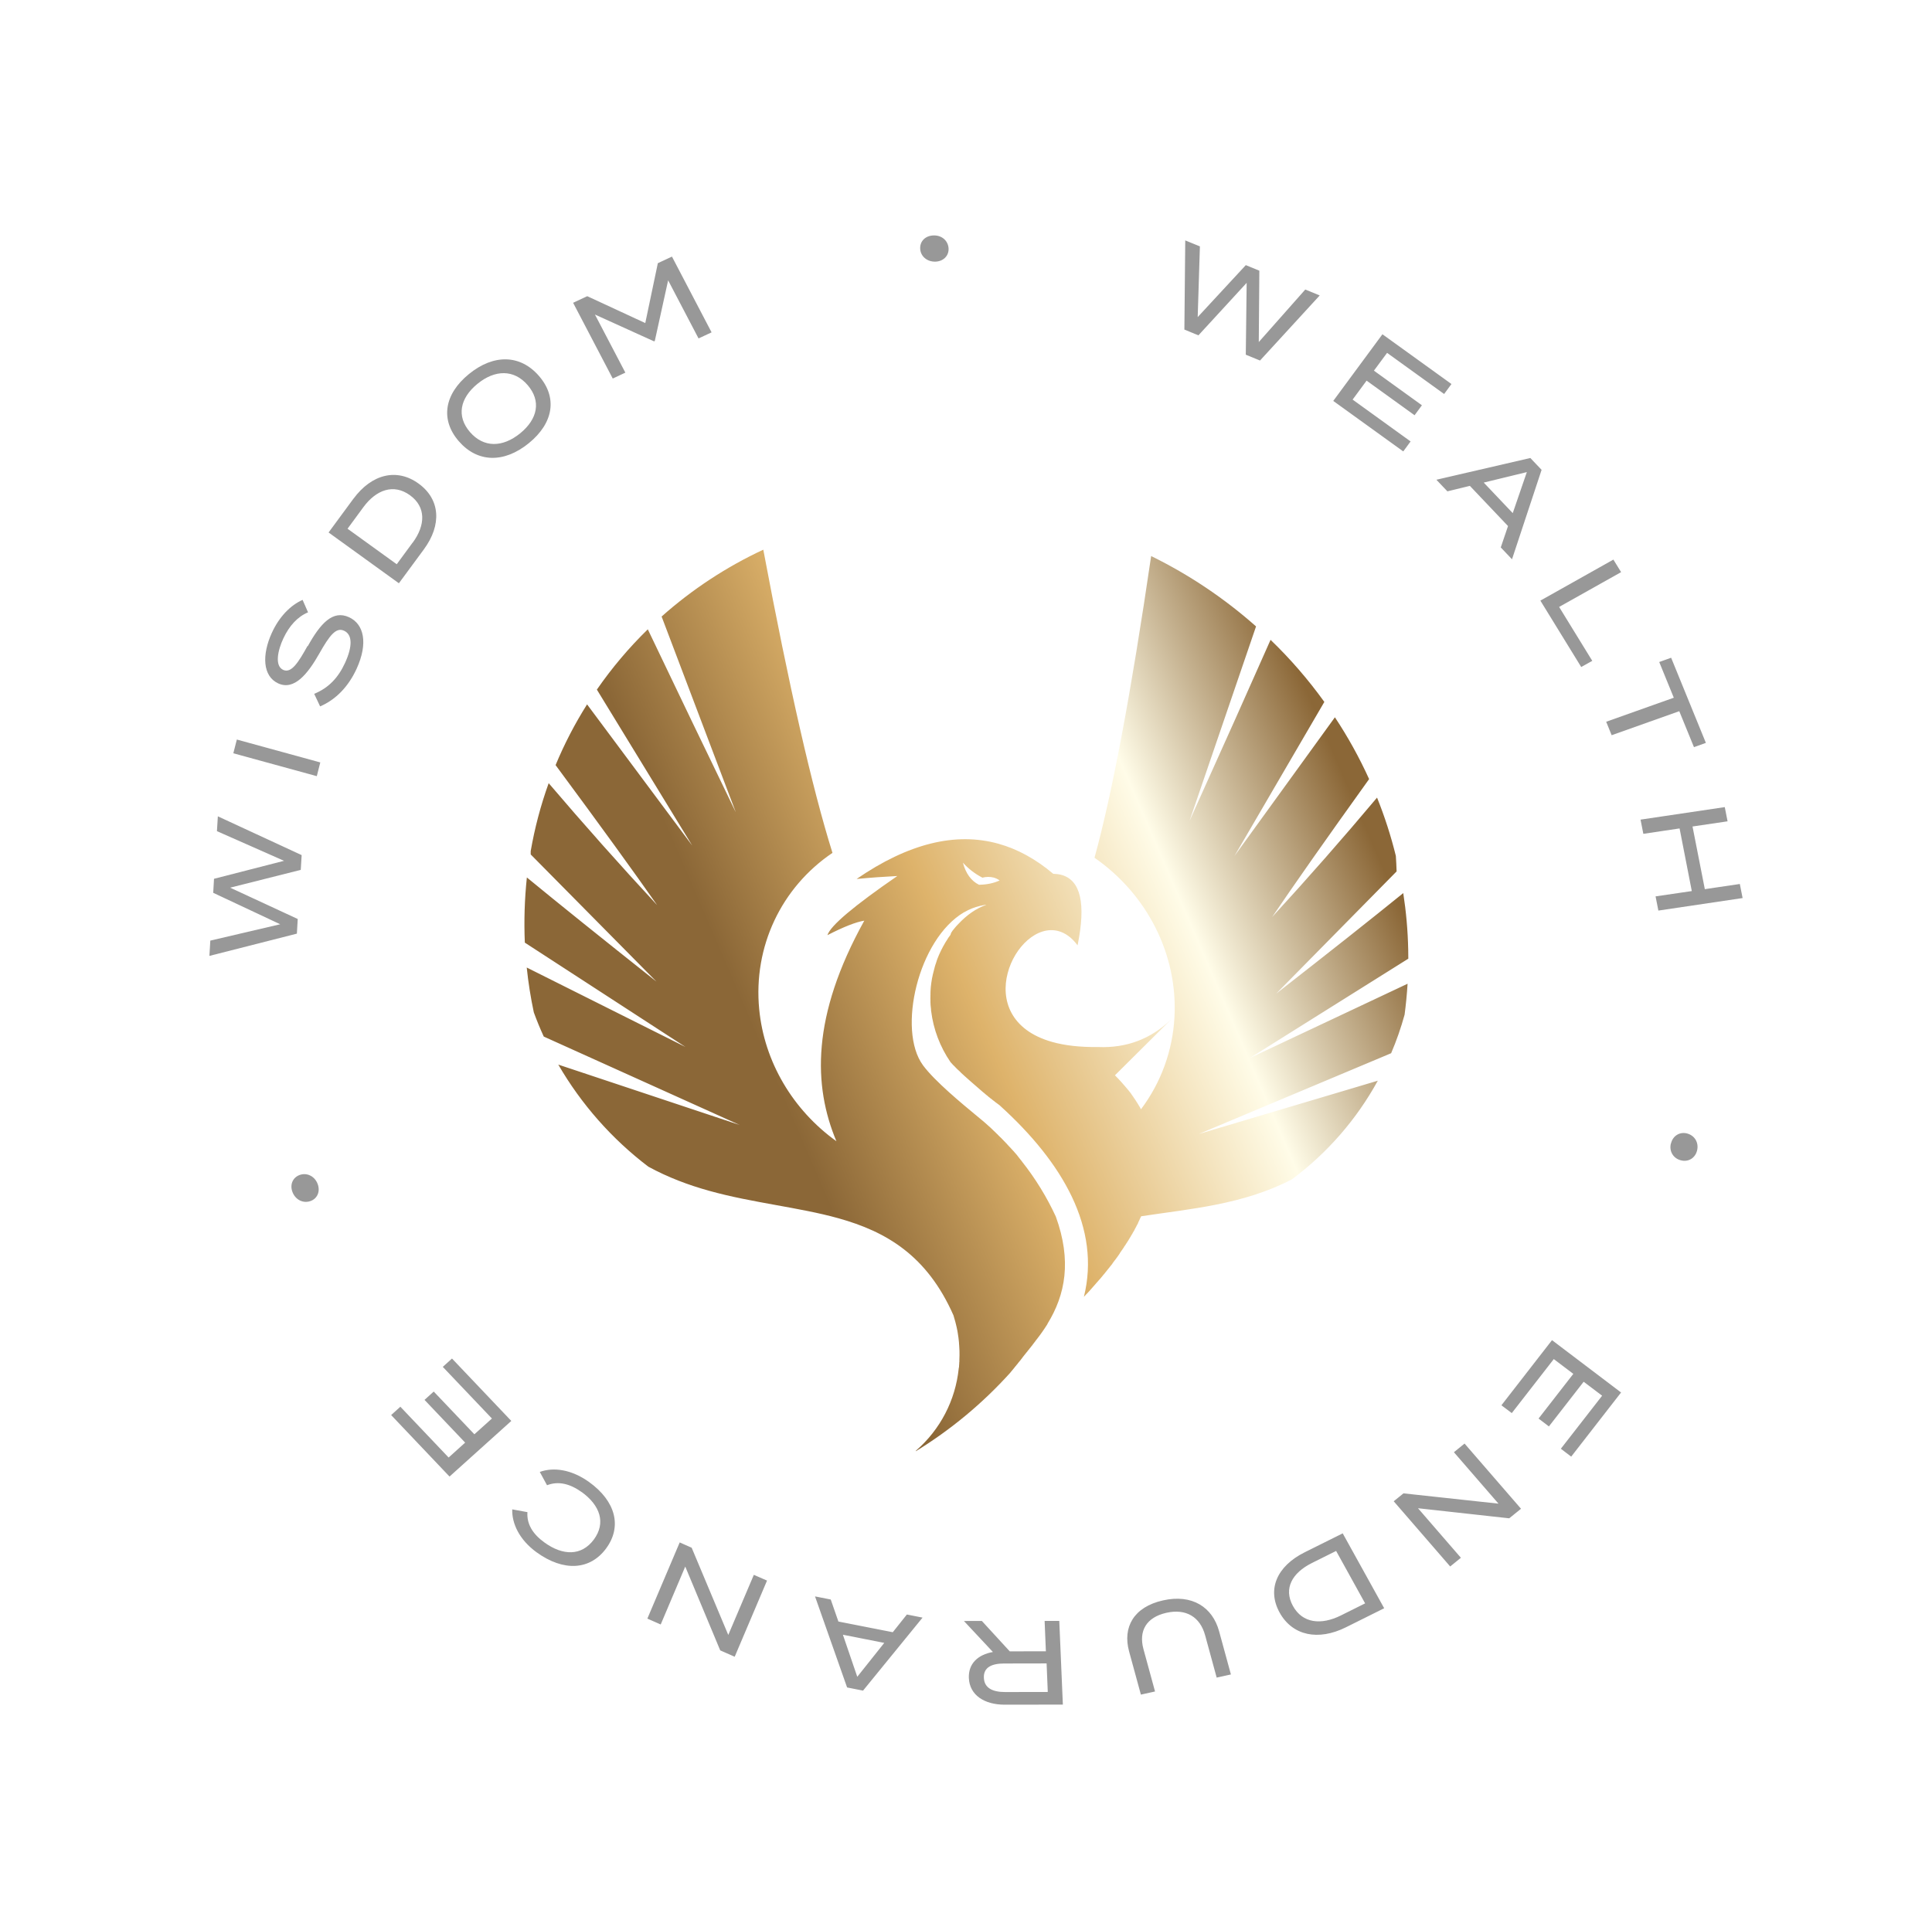
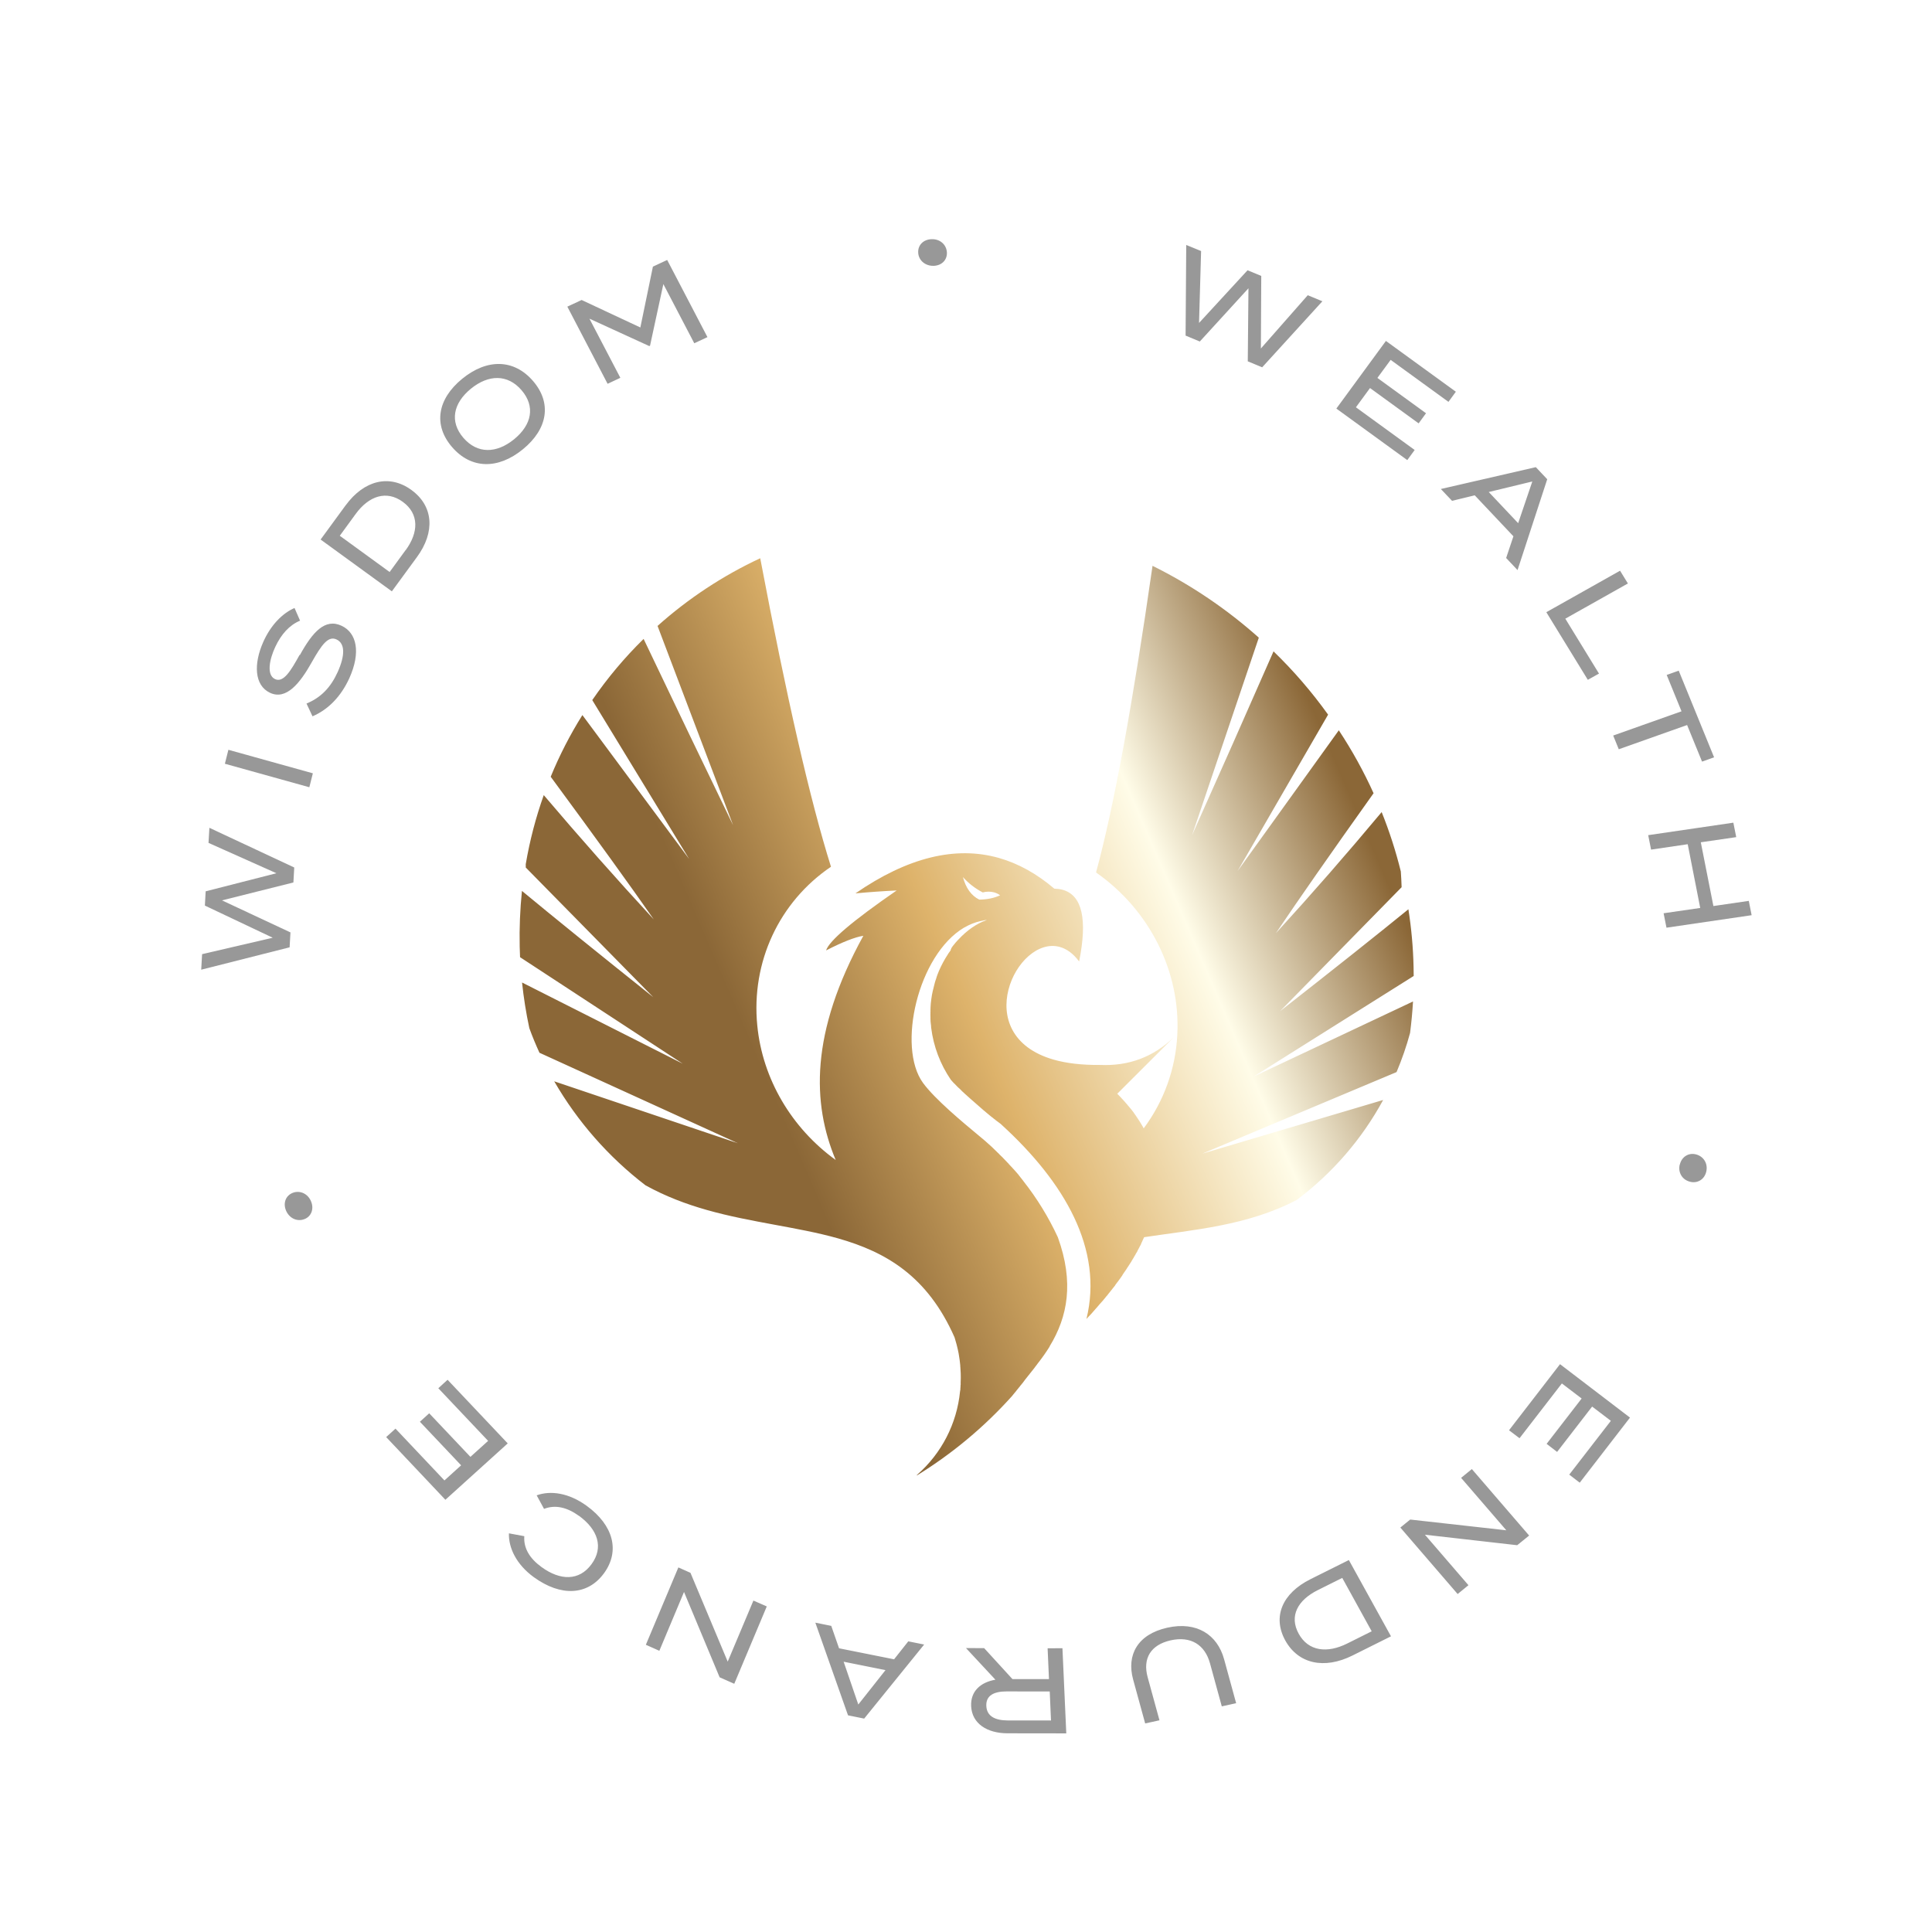
- <svg xmlns="http://www.w3.org/2000/svg" fill="none" viewBox="0 0 149 147">
-   <path fill="url(#a)" d="M70.649 111.9a9.692 9.692 0 0 0 3.29-6.33l.01-.069.018-.066-.004-.044.013-.168.005-.134.008-.034v-.171c.006-.113.006-.227.01-.333.002-.121 0-.229-.002-.337a6.984 6.984 0 0 0-.026-.478l-.006-.038-.004-.101-.005-.066a8.787 8.787 0 0 0-.09-.689l-.029-.18-.007-.03c-.033-.159-.065-.326-.107-.48l-.044-.177a9.822 9.822 0 0 0-.145-.505c-2.048-4.645-5.208-6.465-8.866-7.489-1.553-.434-3.195-.722-4.877-1.029-1.682-.306-3.407-.617-5.126-1.098-1.573-.44-3.14-1.022-4.666-1.856a26.739 26.739 0 0 1-6.943-7.872l13.988 4.657-15.108-6.82a24.91 24.91 0 0 1-.767-1.866 32.773 32.773 0 0 1-.546-3.46l12.238 6.125-12.385-8.045a33.964 33.964 0 0 1 .157-5.028c2.42 1.992 5.748 4.666 9.992 8.032l-9.695-9.806-.001-.258a31.08 31.08 0 0 1 1.386-5.241 301.843 301.843 0 0 0 8.364 9.406c-1.75-2.505-4.36-6.107-7.831-10.8a31.061 31.061 0 0 1 2.428-4.685l8.11 10.892-7.354-12.031a31.61 31.61 0 0 1 3.928-4.651 2558.42 2558.42 0 0 0 6.787 14.114L51.025 47.56a32.377 32.377 0 0 1 7.842-5.156c1.987 10.578 3.765 18.376 5.335 23.388-3.966 2.683-6.114 7.254-5.651 12.056.386 4.058 2.596 7.777 5.953 10.188-1.788-4.272-1.938-9.636 2.152-17.014-.632.102-1.584.47-2.844 1.119.23-.729 2.03-2.247 5.392-4.564-1.034.054-2.08.126-3.141.229 3.98-2.737 7.634-3.643 10.947-2.716 1.47.411 2.879 1.184 4.217 2.316.235.008.45.033.643.087 1.478.413 1.89 2.222 1.235 5.432-.446-.604-.949-.952-1.46-1.095-1.65-.461-3.408 1.218-3.931 3.244-.53 2.023.175 4.392 3.447 5.308.953.266 2.115.406 3.532.388 2.18.089 4.054-.616 5.61-2.11l-4.318 4.293.049.042.007.002-.002.007c.088.089.177.178.258.265l.01.017c.076.079.153.157.22.24l.014.004.02.035c.07.076.132.15.202.227l.01.017.035.039.159.187.062.075.146.183.055.073.026.043.087.124.028.037.048.07.026.043.092.133.07.105.025.043.054.08.026.043.068.112.099.163.052.086.019.04.045.085a12.961 12.961 0 0 0 2.583-7.121c.257-4.786-2.082-9.448-6.167-12.284 1.37-4.968 2.82-12.727 4.368-23.273a36.334 36.334 0 0 1 8.09 5.428l-5.13 15.002c2.632-5.835 4.712-10.49 6.249-13.967a35.08 35.08 0 0 1 4.148 4.79l-6.93 11.883 7.745-10.698a34.254 34.254 0 0 1 2.638 4.767c-3.325 4.635-5.81 8.182-7.48 10.644a277.035 277.035 0 0 0 8.092-9.215 33.426 33.426 0 0 1 1.45 4.499c.027.386.044.784.058 1.195l-9.295 9.436c4.19-3.271 7.459-5.857 9.808-7.764.221 1.426.352 2.885.382 4.365.008.23.007.466.008.695L96.389 81.62l12.167-5.732c-.051.808-.127 1.6-.231 2.386a23.155 23.155 0 0 1-1.038 2.974l-14.83 6.23 13.802-4.11a23.686 23.686 0 0 1-6.618 7.606c-3.77 1.967-7.871 2.277-11.634 2.852l-.047.101-.047.095-.037.09-.094.194-.005.02-.002.007-.009.033-.123.223-.003.013-.014.025-.125.23-.007.026-.142.239-.003.013-.14.232-.01.034-.018.016-.14.232-.004.013-.036.054c-.086.134-.17.26-.255.393l-.057.077-.005.02-.13.193-.035.047-.034.048-.13.192-.007.026-.022.03-.105.15-.058.083-.003.013-.007-.002-.138.19-.042.053-.033.04-.146.196-.007.026-.194.239-.02.023-.003.013-.084.098-.078.1-.043.052-.032.041-.076.093-.077.1-.02.023-.062.068-.078.1-.073.087-.086.104-.083.091-.051.058-.03.034-.167.189-.023.03-.061.068-.084.098-.083.091-.084.098-.082.091-.054.064-.204.221-.03.028-.06.062-.173.187c1.32-5.296-1.635-10.36-6.434-14.716l-.053-.051-.056-.044-.062-.046-.062-.046-.062-.046-.063-.046-.062-.046-.06-.053-.063-.046-.062-.046-.06-.053-.063-.046-.062-.046-.06-.052-.063-.046-.06-.053-.06-.053-.063-.046-.06-.052-.06-.053-.061-.052-.063-.047-.06-.052-.06-.053-.061-.052-.06-.053-.061-.053-.06-.052-.061-.053-.06-.053-.061-.052-.061-.053-.06-.053-.061-.052-.06-.053-.061-.053-.06-.052-.061-.053-.06-.053-.061-.052-.054-.051-.06-.053-.061-.052-.054-.051-.06-.053-.06-.052-.054-.051-.054-.05-.06-.053-.054-.051-.054-.051-.052-.057-.053-.051-.054-.05-.06-.053-.054-.051-.054-.05-.052-.058-.053-.051-.052-.058-.054-.05-.053-.05-.052-.058-.052-.058-.052-.057-.052-.057a8.881 8.881 0 0 1-1.494-3.948l-.01-.08.006-.02-.016-.14-.007-.06-.011-.103-.009-.11v-.057l-.004-.044-.004-.1.004-.014a6.034 6.034 0 0 1-.007-.295l.005-.02-.001-.079v-.086l.004-.02-.002-.136.003-.07.003-.1.01-.154.011-.161c.025-.215.05-.43.088-.633.02-.109.038-.21.066-.317l.039-.154.076-.3.004-.013.035-.14.005-.02c.026-.1.065-.197.097-.295l.006-.02.032-.098.008-.033.002-.007.051-.143.12-.295a8.341 8.341 0 0 1 .695-1.277l.003-.013c.067-.089.127-.179.194-.267l.002-.007.003-.013.002-.007.002-.007.001-.006.004-.014.001-.006.002-.007.003-.013.002-.007.002-.007.001-.007.021-.022.005-.02.002-.007.005-.02.003-.013.009-.005.003-.013.007.002.004-.014.04-.045.006-.02.024-.037a9.23 9.23 0 0 1 .257-.313l.132-.142.06-.062c.651-.696 1.39-1.218 2.167-1.48l-.007-.001-.167.017-.007-.002-.009.005-.024.008-.007-.002-.008.004-.078.014-.007-.001-.001.006-.007-.002-.002.007-.007-.002-.117.024-.007-.002-.008.005-.007-.002-.009.005-.007-.002-.008.005a4.29 4.29 0 0 0-1.21.483l-.016.002c-3.564 2.09-5.162 9.093-3.182 11.797l.005.009c.919 1.243 3.01 2.963 4.225 3.968.344.275.67.56.994.857l.042.04.041.04.042.04.041.04.007.003.035.038.041.04.15.142.017.019.041.04.042.04.013.004.028.037.042.04.034.038.042.04.041.04.042.04.041.04.042.04.014.005.02.034.042.04.2.206.04.04.018.02.022.027.042.04.041.04.033.046.042.04.028.036.007.002.04.047.04.04.018.02.017.018.042.04.04.047.007.002.033.045.041.04.035.039.007.002.033.044.041.04.075.086.033.045.013.004.028.036.04.047.034.038.04.047.033.045.023.028.01.017.04.047.033.045.145.183.04.047.021.034.014.004.031.052a21.165 21.165 0 0 1 2.609 4.245c1.237 3.418.735 6.027-.64 8.264l-.01.034a14.02 14.02 0 0 1-.812 1.158l-.033.041-.032.041-.033.041-.024.036-.034.047-.033.041-.032.041-.023.03-.003.013-.04.039-.025.043-.053.063-.005.02-.04.039-.033.041-.032.041-.005.02-.028.021-.032.041-.033.041-.033.041-.005.02-.027.021-.033.04-.032.041-.033.041-.003.014-.03.027-.032.041-.033.041-.032.041-.033.041-.032.04-.033.041-.033.041-.032.041-.033.041-.032.041-.025.036-.034.048-.032.04-.033.041-.022.03-.004.013-.04.039-.032.041-.032.041-.064.075-.032.041-.033.041-.005.02-.028.021-.032.041-.033.04-.03.035-.006.02-.027.021-.033.04-.033.041-.032.041-.004.013-.029.028-.032.041-.033.041-.03.034-.033.041-.033.041-.03.034-.034.041-.032.041-.033.041a33.133 33.133 0 0 1-7.287 6.054m1.61-37.704a4.596 4.596 0 0 0-.091.296l.09-.296Zm2.03-7.711c.222.84.638 1.414 1.242 1.712.602-.01 1.132-.119 1.593-.333a1.409 1.409 0 0 0-.454-.22 1.71 1.71 0 0 0-.874.006 5.285 5.285 0 0 1-1.514-1.167m.149 3.828s.01-.012.017-.01l-.017.01Zm-2.758 12.25-.007-.001-.017-.02-.021-.005-.016-.026-.01-.017.07.07Z" />
-   <path fill="#989898" d="M24.483 91.296c-.232-.571-.818-.85-1.362-.66-.56.2-.787.773-.556 1.344.236.58.82.872 1.38.672.544-.19.781-.774.538-1.356Zm-7.758-27.182 5.18 2.291-5.4 1.387-.061 1.082L21.61 71.3l-5.39 1.26-.07 1.18 6.746-1.717.066-1.13-5.213-2.416 5.447-1.373.068-1.138-6.463-2.993-.07 1.144-.007-.002Zm7.97-5.3-6.43-1.764-.27 1.06 6.437 1.765.271-1.066-.008.005Zm-.978-8.983c-.681 1.223-1.24 2.144-1.88 1.844-.674-.317-.411-1.521.02-2.435.452-.959 1.081-1.66 1.9-2.003l-.42-.96c-.933.41-1.81 1.3-2.383 2.567-.758 1.672-.704 3.315.499 3.873 1.242.576 2.298-.756 3.17-2.296.794-1.406 1.293-2.058 1.919-1.762.633.299.66 1.177.073 2.469-.535 1.17-1.286 1.946-2.383 2.395l.455.97c1.228-.527 2.186-1.537 2.813-2.896.902-1.975.575-3.444-.575-3.98-1.268-.59-2.223.492-3.191 2.234l-.017-.02Zm3.544-11.364-1.92 2.61 5.422 3.917 1.919-2.604c1.41-1.91 1.268-3.878-.403-5.088-1.672-1.21-3.61-.739-5.02 1.172l.002-.006Zm4.558 3.396-1.222 1.664-3.794-2.74 1.222-1.663c.993-1.35 2.335-1.83 3.589-.923 1.254.908 1.206 2.315.212 3.664l-.007-.002Zm8.966-7.676c1.911-1.557 2.22-3.526.781-5.185-1.44-1.66-3.489-1.705-5.4-.148-1.91 1.556-2.22 3.526-.78 5.185 1.438 1.659 3.488 1.704 5.399.148Zm-.662-.764c-1.36 1.104-2.816 1.132-3.878-.093-1.055-1.223-.774-2.615.579-3.721 1.35-1.1 2.813-1.126 3.868.097 1.055 1.224.783 2.61-.57 3.717Zm10.612-13.126-.97 4.625-4.475-2.073-1.09.509 3.056 5.844.973-.456-2.346-4.482 4.556 2.067.059-.026 1.03-4.68 2.345 4.482 1.006-.468-3.056-5.844-1.081.504-.007-.002Zm21.402-.113c.625-.018 1.056-.461 1.018-1.036-.042-.59-.528-1.004-1.153-.986-.632.015-1.075.448-1.034 1.045.038.575.537.993 1.17.977Zm28.533 2.146-3.59 4.057.043-5.506-1.044-.428-3.71 4.008.17-5.455-1.13-.46-.067 6.877 1.083.446 3.72-4.049-.067 5.542 1.097.45 4.604-5.021-1.104-.452-.005-.009Zm3.652 8.489 1.073-1.456 3.701 2.67.565-.77-3.701-2.67 1.015-1.372 4.4 3.173.565-.77-5.324-3.838-3.792 5.142 5.399 3.895.565-.77-4.474-3.23.008-.004Zm11.431 11.422.856.903 2.282-6.899-.868-.914-7.246 1.677.85.895 1.733-.422 2.942 3.1-.562 1.656.013.004Zm-1.331-5.012 3.331-.81-1.087 3.165-2.242-2.362-.002.007Zm5.825 9.589 4.776-2.682-.596-.967-5.63 3.164 3.15 5.122.853-.475-2.555-4.156.002-.006Zm11.314 10.49-2.679-6.568-.919.329 1.124 2.755-5.215 1.853.422 1.039 5.215-1.853 1.133 2.773.919-.328Zm2.621 10.884-2.702.4-.949-4.834 2.703-.4-.216-1.096-6.496.966.216 1.096 2.795-.417.942 4.832-2.794.41.216 1.095 6.496-.966-.216-1.095.005.009Zm-5.319 20.018c-.15.586.175 1.14.749 1.294.586.164 1.119-.158 1.268-.744.151-.593-.165-1.153-.751-1.317-.572-.16-1.114.167-1.258.762l-.008.005Zm-9.037 16.629 1.511 1.144-2.68 3.447.798.608 2.68-3.447 1.425 1.077-3.184 4.091.798.609 3.846-4.948-5.326-4.038-3.902 5.025.8.602 3.241-4.168-.007-.002Zm-7.162 15.327-3.305-3.817 7.035.777.911-.737-4.356-5.03-.82.669 3.437 3.967-7.326-.794-.754.61 4.356 5.031.829-.675-.007-.001Zm-8.849 5.36 2.936-1.462-3.198-5.777-2.936 1.462c-2.15 1.076-2.915 2.86-1.93 4.649.987 1.782 2.971 2.202 5.119 1.133l.009-.005Zm-2.64-4.95 1.87-.933 2.236 4.045-1.871.933c-1.523.758-2.961.606-3.698-.736-.737-1.341-.06-2.55 1.463-3.309Zm-12.097 9.905-.891-3.261c-.386-1.414.226-2.456 1.763-2.804 1.528-.344 2.607.322 2.993 1.737l.89 3.261 1.097-.243-.91-3.331c-.508-1.862-2.08-2.887-4.328-2.382-2.265.508-3.122 2.074-2.614 3.937l.91 3.331 1.097-.243-.007-.002Zm-14.743-5.439 2.241 2.397c-1.144.201-1.903.888-1.856 2.008.059 1.337 1.22 2.055 2.757 2.056l4.493-.006-.276-6.458-1.131.004.098 2.341-2.787.005-2.15-2.344-1.398.002.009-.005Zm6.381 3.285.091 2.195-3.296.006c-.945-.001-1.601-.299-1.633-1.1-.033-.801.596-1.096 1.544-1.102l3.296-.006-.002.007Zm-16.637-4.935-1.223-.242 2.474 7.024 1.23.244 4.59-5.632-1.21-.239-1.087 1.366-4.194-.824-.588-1.692.008-.005Zm4.122 3.338-2.086 2.621-1.109-3.244 3.194.63.001-.007Zm-17.243-1.421 1.89-4.461 2.697 6.466 1.116.491 2.494-5.876-1.018-.442-1.971 4.637-2.823-6.729-.923-.408-2.494 5.876 1.023.451.009-.005Zm-6.108-10.218c1.435 1.037 1.896 2.387.949 3.671-.948 1.283-2.39 1.258-3.818.223-.886-.64-1.369-1.411-1.304-2.335l-1.172-.214c-.035 1.097.554 2.354 1.889 3.32 2.072 1.493 4.11 1.379 5.353-.308 1.244-1.693.728-3.643-1.3-5.11-1.372-.991-2.76-1.172-3.817-.79l.558 1.027c.886-.345 1.78-.109 2.667.525l-.005-.009Zm-6.915-5.661-1.35 1.214-3.135-3.297-.71.643 3.134 3.297-1.275 1.149-3.723-3.918-.71.643 4.502 4.744 4.765-4.291-4.574-4.814-.71.644 3.793 3.988-.007-.002Z" />
+ <svg xmlns="http://www.w3.org/2000/svg" width="150" height="150" fill="none" viewBox="0 0 150 150">
+   <g class="Logo">
+     <g class="Logo">
+       <g class="Group">
+         <path fill="url(#a)" d="M71.203 114.503a9.87 9.87 0 0 0 3.334-6.469l.01-.07.017-.068-.004-.045.013-.172.004-.137.009-.034-.001-.176c.006-.115.005-.232.01-.34 0-.124-.001-.235-.004-.345a7.26 7.26 0 0 0-.028-.49l-.005-.038-.004-.104-.006-.067a9.061 9.061 0 0 0-.094-.706l-.03-.184-.007-.031c-.034-.163-.067-.333-.11-.492l-.045-.18a10.129 10.129 0 0 0-.149-.518c-2.097-4.76-5.32-6.631-9.047-7.69-1.583-.448-3.256-.748-4.969-1.066-1.713-.319-3.47-.642-5.222-1.14-1.604-.454-3.201-1.054-4.756-1.912a27.537 27.537 0 0 1-7.09-8.076l14.255 4.806-15.401-7.024c-.287-.629-.55-1.26-.786-1.91a33.79 33.79 0 0 1-.565-3.544l12.477 6.304-12.632-8.269c-.014-.274-.02-.547-.028-.819a34.914 34.914 0 0 1 .175-4.327c2.47 2.046 5.864 4.792 10.195 8.25 0 0-3.302-3.356-9.898-10.065l-.002-.263a31.826 31.826 0 0 1 1.398-5.36 310.83 310.83 0 0 0 8.541 9.65c-1.789-2.569-4.456-6.263-8.002-11.076a31.64 31.64 0 0 1 2.46-4.788l8.287 11.17-7.52-12.333a32.07 32.07 0 0 1 3.987-4.75 2649.63 2649.63 0 0 0 6.948 14.466l-5.866-15.474a32.714 32.714 0 0 1 7.972-5.255c2.05 10.833 3.881 18.819 5.493 23.952-4.031 2.735-6.206 7.408-5.722 12.323.404 4.155 2.664 7.967 6.088 10.444-1.832-4.377-1.998-9.868 2.147-17.407-.644.102-1.612.478-2.893 1.137.233-.745 2.06-2.294 5.479-4.655a70.46 70.46 0 0 0-3.199.225c4.046-2.79 7.765-3.707 11.14-2.749 1.499.426 2.934 1.22 4.3 2.383.239.009.459.035.656.09 1.505.428 1.929 2.28 1.27 5.563-.455-.619-.968-.976-1.488-1.124-1.681-.477-3.468 1.237-3.995 3.308-.534 2.07.19 4.496 3.524 5.443.97.275 2.154.421 3.597.407 2.221.097 4.126-.619 5.707-2.143l-4.385 4.381.05.043.006.002-.001.007c.09.092.18.183.263.272l.01.018c.078.08.156.16.225.246l.014.004.021.035c.071.079.135.156.206.234l.01.018.035.039.163.192.064.077.148.188.057.075.027.044.088.127.029.037.05.073.026.044.094.136.07.108.027.044.055.081.027.045.069.114.101.168.053.088.02.042.046.086a13.242 13.242 0 0 0 2.611-7.28c.25-4.898-2.145-9.676-6.31-12.59 1.38-5.08 2.837-13.018 4.385-23.807a37.261 37.261 0 0 1 8.252 5.578l-5.184 15.34a2089.032 2089.032 0 0 0 6.326-14.277 36.127 36.127 0 0 1 4.237 4.913l-7.026 12.143 7.858-10.927a35.162 35.162 0 0 1 2.699 4.886c-3.373 4.734-5.895 8.358-7.589 10.873a278.676 278.676 0 0 0 8.217-9.409 34.57 34.57 0 0 1 1.487 4.609c.029.395.048.802.062 1.223-6.29 6.42-9.44 9.631-9.44 9.631 4.259-3.336 7.58-5.973 9.967-7.918a33.73 33.73 0 0 1 .401 4.468c.008.236.008.477.01.712l-12.427 7.811 12.374-5.832a35.234 35.234 0 0 1-.228 2.441 23.756 23.756 0 0 1-1.05 3.041L93.344 89.57l14.043-4.167a24 24 0 0 1-6.719 7.766c-3.833 2.002-8.008 2.307-11.838 2.886l-.048.103-.047.097-.038.091-.095.2-.005.02-.002.007-.009.034-.125.227-.003.014-.014.025-.127.235-.006.027-.145.244-.003.014-.142.237-.009.034-.02.016-.142.238-.003.013-.036.056-.26.401-.057.079-.005.02-.132.197-.035.048-.035.049-.132.196-.007.027-.022.03-.106.153-.06.085-.003.014-.007-.002-.14.194-.043.054-.033.041-.148.2-.007.027-.196.243-.021.024-.004.013-.085.1-.078.102-.044.054-.033.041-.077.096-.078.102-.02.023-.064.07-.078.102-.075.088-.087.107-.084.093-.052.058-.031.035-.17.193-.022.03-.063.07-.085.1-.084.093-.085.1-.084.093-.054.065-.207.226-.03.029-.06.063-.177.191c1.33-5.416-1.693-10.607-6.59-15.08l-.055-.052-.056-.045-.064-.047-.063-.048-.063-.047-.064-.047-.064-.047-.061-.055-.064-.047-.063-.047-.062-.054-.063-.047-.064-.048-.062-.054-.063-.047-.062-.054-.062-.054-.063-.047-.062-.054-.062-.054-.062-.054-.063-.048-.062-.054-.062-.054-.061-.054-.062-.054-.062-.054-.062-.054-.062-.054-.061-.054-.062-.054-.062-.054-.062-.055-.061-.053-.062-.055-.062-.054-.062-.054-.061-.054-.062-.054-.062-.054-.055-.052-.062-.054-.061-.054-.055-.052-.062-.054-.062-.054-.054-.052-.055-.052-.062-.055-.055-.052-.054-.052-.053-.059-.055-.052-.055-.052-.062-.054-.054-.052-.055-.052-.053-.059-.055-.052-.053-.059-.055-.052-.055-.052-.053-.059-.052-.059-.053-.058-.054-.06a9.164 9.164 0 0 1-1.531-4.043l-.01-.083.006-.02-.017-.144-.007-.06-.012-.106-.01-.113v-.058l-.003-.045-.004-.104.003-.013c-.004-.104-.008-.207-.007-.302l.005-.02-.002-.081v-.088l.004-.02-.002-.14.003-.072.002-.102.01-.158.011-.165c.025-.219.05-.438.087-.647.02-.111.04-.216.067-.325l.04-.156.076-.307.004-.014.036-.143.005-.02c.025-.103.065-.201.098-.302l.005-.02.033-.1.008-.034.002-.007.052-.146.12-.302a8.594 8.594 0 0 1 .705-1.305l.003-.014c.068-.09.13-.182.197-.273l.002-.007.003-.013.002-.007.002-.007.001-.007.004-.013.001-.007.002-.007.004-.014.001-.006.002-.007.002-.007.02-.023.006-.02.001-.008.006-.02.003-.014.009-.004.003-.014.007.002.004-.014.041-.046.006-.02.024-.038c.089-.113.176-.22.261-.32l.134-.145.061-.063c.661-.71 1.412-1.243 2.202-1.508l-.007-.002-.17.017-.007-.002-.009.005-.024.008-.007-.002-.009.005-.079.014-.007-.002-.001.007-.008-.002-.001.007-.007-.002-.12.024-.007-.002-.008.005-.007-.002-.009.005-.007-.002-.009.005a4.337 4.337 0 0 0-1.23.49l-.016.003c-3.624 2.128-5.233 9.291-3.21 12.065l.006.009c.938 1.274 3.071 3.041 4.312 4.073.35.282.684.574 1.015.88l.042.04.042.042.043.041.042.042.007.002.036.039.042.041.152.146.017.02.043.04.042.042.014.004.029.037.042.041.035.04.043.04.042.042.043.041.042.041.042.042.014.004.022.035.042.041.203.211.043.042.017.02.023.028.043.041.042.041.034.046.042.042.028.037.008.002.04.048.043.041.017.02.018.02.042.04.041.049.007.002.034.046.042.041.035.04.007.001.034.046.042.042.076.087.034.046.014.004.028.037.041.048.035.04.041.048.034.046.023.028.01.018.041.048.034.046.148.188.041.048.021.036.014.004.032.053a21.83 21.83 0 0 1 2.668 4.351c1.268 3.502.764 6.172-.631 8.457l-.009.034c-.251.403-.523.794-.824 1.183l-.033.042-.033.042-.033.042-.025.036-.034.049-.034.042-.033.042-.022.03-.004.013-.04.04-.026.044-.054.065-.005.02-.04.04-.033.042-.033.042-.005.02-.028.021-.033.042-.034.042-.032.042-.006.02-.028.021-.033.042-.033.042-.033.042-.003.013-.03.028-.033.042-.033.042-.033.042-.033.041-.033.042-.033.042-.033.042-.034.041-.033.042-.033.042-.024.037-.035.048-.033.042-.033.042-.023.03-.003.014-.04.039-.033.042-.033.042-.065.076-.033.042-.033.042-.005.02-.028.022-.033.041-.033.042-.032.035-.005.021-.028.021-.033.042-.033.041-.033.042-.003.014-.03.028-.033.042-.033.041-.032.035-.033.042-.033.042-.031.035-.033.042-.033.041-.033.042a33.501 33.501 0 0 1-7.405 6.176m1.54-38.584a4.8 4.8 0 0 0-.091.303l.091-.303Zm2.047-7.886c.229.86.654 1.449 1.27 1.755.613-.008 1.153-.118 1.621-.336a1.44 1.44 0 0 0-.462-.226 1.733 1.733 0 0 0-.89.003 5.42 5.42 0 0 1-1.546-1.199m.162 3.919s.01-.012.018-.01l-.018.01Zm-2.776 12.53-.007-.002-.018-.02-.02-.005-.017-.027-.01-.017.072.071Z" class="Vector" />
+         <path fill="#989898" d="M24.151 93.277c-.237-.585-.835-.872-1.388-.678-.57.203-.8.787-.563 1.373.243.594.837.894 1.408.691.552-.193.792-.79.543-1.386Zm-7.969-27.839 5.279 2.36-5.494 1.404-.06 1.107 5.268 2.496-5.484 1.275-.069 1.207 6.864-1.738.065-1.157-5.315-2.487 5.543-1.39.066-1.163-6.588-3.082-.068 1.17-.007-.002Zm8.1-5.401-6.55-1.823-.272 1.083 6.557 1.825.274-1.09-.009.005Zm-1.02-9.195c-.69 1.25-1.257 2.19-1.91 1.882-.685-.326-.421-1.558.017-2.492.456-.98 1.095-1.697 1.928-2.044l-.43-.984c-.949.417-1.839 1.325-2.42 2.62-.767 1.71-.708 3.39.518 3.965 1.266.593 2.338-.767 3.222-2.341.805-1.436 1.31-2.103 1.95-1.797.645.307.675 1.206.08 2.526-.541 1.197-1.304 1.988-2.42 2.445l.466.993c1.248-.536 2.222-1.566 2.857-2.955.913-2.018.575-3.523-.596-4.074-1.293-.608-2.262.496-3.244 2.276l-.017-.02Zm3.58-11.619-1.95 2.666 5.532 4.023 1.947-2.66c1.43-1.95 1.281-3.964-.424-5.207-1.705-1.244-3.677-.767-5.107 1.185l.001-.007Zm4.649 3.488-1.24 1.7-3.87-2.815 1.24-1.7c1.008-1.377 2.373-1.866 3.651-.933 1.28.932 1.234 2.372.226 3.75l-.007-.002Zm9.108-7.83c1.942-1.588 2.252-3.602.782-5.304-1.47-1.702-3.556-1.754-5.498-.167-1.942 1.588-2.251 3.602-.782 5.304 1.47 1.702 3.557 1.754 5.498.166Zm-.676-.784c-1.382 1.126-2.863 1.15-3.948-.106-1.077-1.255-.795-2.678.58-3.806 1.372-1.122 2.86-1.144 3.938.11 1.078 1.255.804 2.674-.57 3.802Zm10.77-13.402-.976 4.73-4.56-2.134-1.109.517 3.126 5.99.99-.464-2.4-4.593 4.644 2.128.06-.027 1.035-4.786 2.4 4.594 1.023-.476-3.126-5.99-1.1.513-.007-.002Zm21.79-.056c.637-.016 1.074-.468 1.033-1.057-.044-.604-.54-1.029-1.176-1.012-.643.014-1.093.456-1.05 1.066.04.588.55 1.018 1.193 1.003Zm29.055 2.278-3.643 4.14.029-5.634-1.064-.44-3.767 4.091.16-5.583-1.154-.473-.05 7.037 1.104.46 3.777-4.133-.053 5.671 1.118.464 4.674-5.126-1.125-.466-.006-.008Zm3.741 8.697 1.089-1.487 3.775 2.743.573-.786-3.775-2.743 1.029-1.401 4.489 3.26.573-.787-5.43-3.943-3.847 5.251 5.506 4.001.574-.786-4.564-3.317.008-.005Zm11.669 11.72.873.928 2.305-7.054-.886-.938-7.373 1.696.869.918 1.763-.427 3.002 3.181-.567 1.693.014.004Zm-1.369-5.132 3.389-.82-1.098 3.237-2.289-2.424-.002.007Zm5.956 9.83 4.855-2.732-.609-.99-5.724 3.221 3.221 5.25.867-.483-2.612-4.26.002-.007Zm11.546 10.766-2.745-6.728-.934.333 1.151 2.823-5.305 1.881.433 1.065 5.305-1.881 1.161 2.84.934-.333Zm2.698 11.145-2.751.402-.978-4.95 2.75-.4-.223-1.123-6.611.97.223 1.122 2.845-.419.971 4.948-2.843.412.223 1.121 6.611-.97-.223-1.121.006.008Zm-5.364 20.47c-.151.6.181 1.169.766 1.328.597.17 1.139-.159 1.289-.758.152-.607-.171-1.18-.768-1.35-.583-.165-1.133.168-1.278.776l-.009.005Zm-9.157 16.993 1.541 1.174-2.72 3.52.814.626 2.72-3.52 1.454 1.106-3.231 4.177.814.626 3.902-5.053-5.432-4.148-3.96 5.131.816.619 3.289-4.256-.007-.002Zm-7.252 15.664-3.375-3.915 7.164.815.927-.751-4.448-5.161-.834.683 3.51 4.07-7.461-.834-.766.622 4.448 5.161.843-.688-.008-.002Zm-8.995 5.461 2.985-1.488-3.271-5.922-2.985 1.489c-2.187 1.094-2.96 2.918-1.953 4.752 1.009 1.826 3.03 2.262 5.215 1.174l.009-.005Zm-2.701-5.073 1.902-.95 2.286 4.146-1.902.949c-1.548.772-3.013.612-3.767-.763s-.068-2.61 1.481-3.382ZM90.02 133.56l-.916-3.34c-.397-1.449.224-2.513 1.788-2.865 1.555-.347 2.655.338 3.052 1.786l.915 3.34 1.115-.245-.935-3.412c-.522-1.907-2.125-2.961-4.413-2.45-2.304.514-3.173 2.114-2.65 4.022l.935 3.411 1.115-.245-.007-.002Zm-15.025-5.608 2.288 2.46c-1.165.202-1.935.903-1.884 2.049.063 1.368 1.248 2.106 2.812 2.112l4.575.006-.298-6.61-1.152.002.106 2.395-2.837-.003-2.197-2.404-1.422-.002.01-.005Zm6.506 3.379.098 2.247-3.356-.003c-.962-.004-1.63-.31-1.666-1.13-.035-.82.605-1.121 1.57-1.124l3.356.004-.002.006Zm-16.952-5.096-1.246-.252 2.537 7.195 1.254.253 4.657-5.75-1.232-.248-1.103 1.395-4.272-.855-.603-1.733.008-.005Zm4.206 3.427-2.117 2.677-1.138-3.324 3.253.654.002-.007Zm-17.56-1.503 1.912-4.559 2.764 6.624 1.137.505 2.524-6.006-1.037-.455-1.996 4.74-2.891-6.894-.94-.42-2.524 6.006 1.042.464.01-.005Zm-6.246-10.474c1.464 1.065 1.938 2.448.976 3.759-.96 1.311-2.429 1.281-3.886.218-.903-.658-1.398-1.448-1.333-2.393l-1.194-.222c-.033 1.122.57 2.41 1.93 3.402 2.115 1.534 4.19 1.423 5.45-.3 1.263-1.729.733-3.726-1.336-5.233-1.4-1.018-2.813-1.207-3.889-.819l.572 1.052c.9-.35 1.81-.106 2.716.545l-.006-.009Zm-7.054-5.813-1.372 1.239-3.2-3.383-.722.656 3.2 3.383-1.295 1.173-3.8-4.021-.723.656 4.597 4.867 4.84-4.377-4.67-4.939-.72.656 3.872 4.092-.007-.002Z" class="Vector" />
+       </g>
+     </g>
+   </g>
  <defs>
-     <linearGradient id="a" x1="56.474" x2="101.983" y1="75.67" y2="56.056" gradientUnits="userSpaceOnUse">
+     <linearGradient id="a" x1="56.674" x2="102.963" y1="77.384" y2="57.441" class="a" gradientUnits="userSpaceOnUse">
      <stop stop-color="#8B6737" />
      <stop offset=".33" stop-color="#DEB36B" />
      <stop offset=".69" stop-color="#FFFCE8" />
      <stop offset="1" stop-color="#8B6737" />
    </linearGradient>
  </defs>
</svg>
